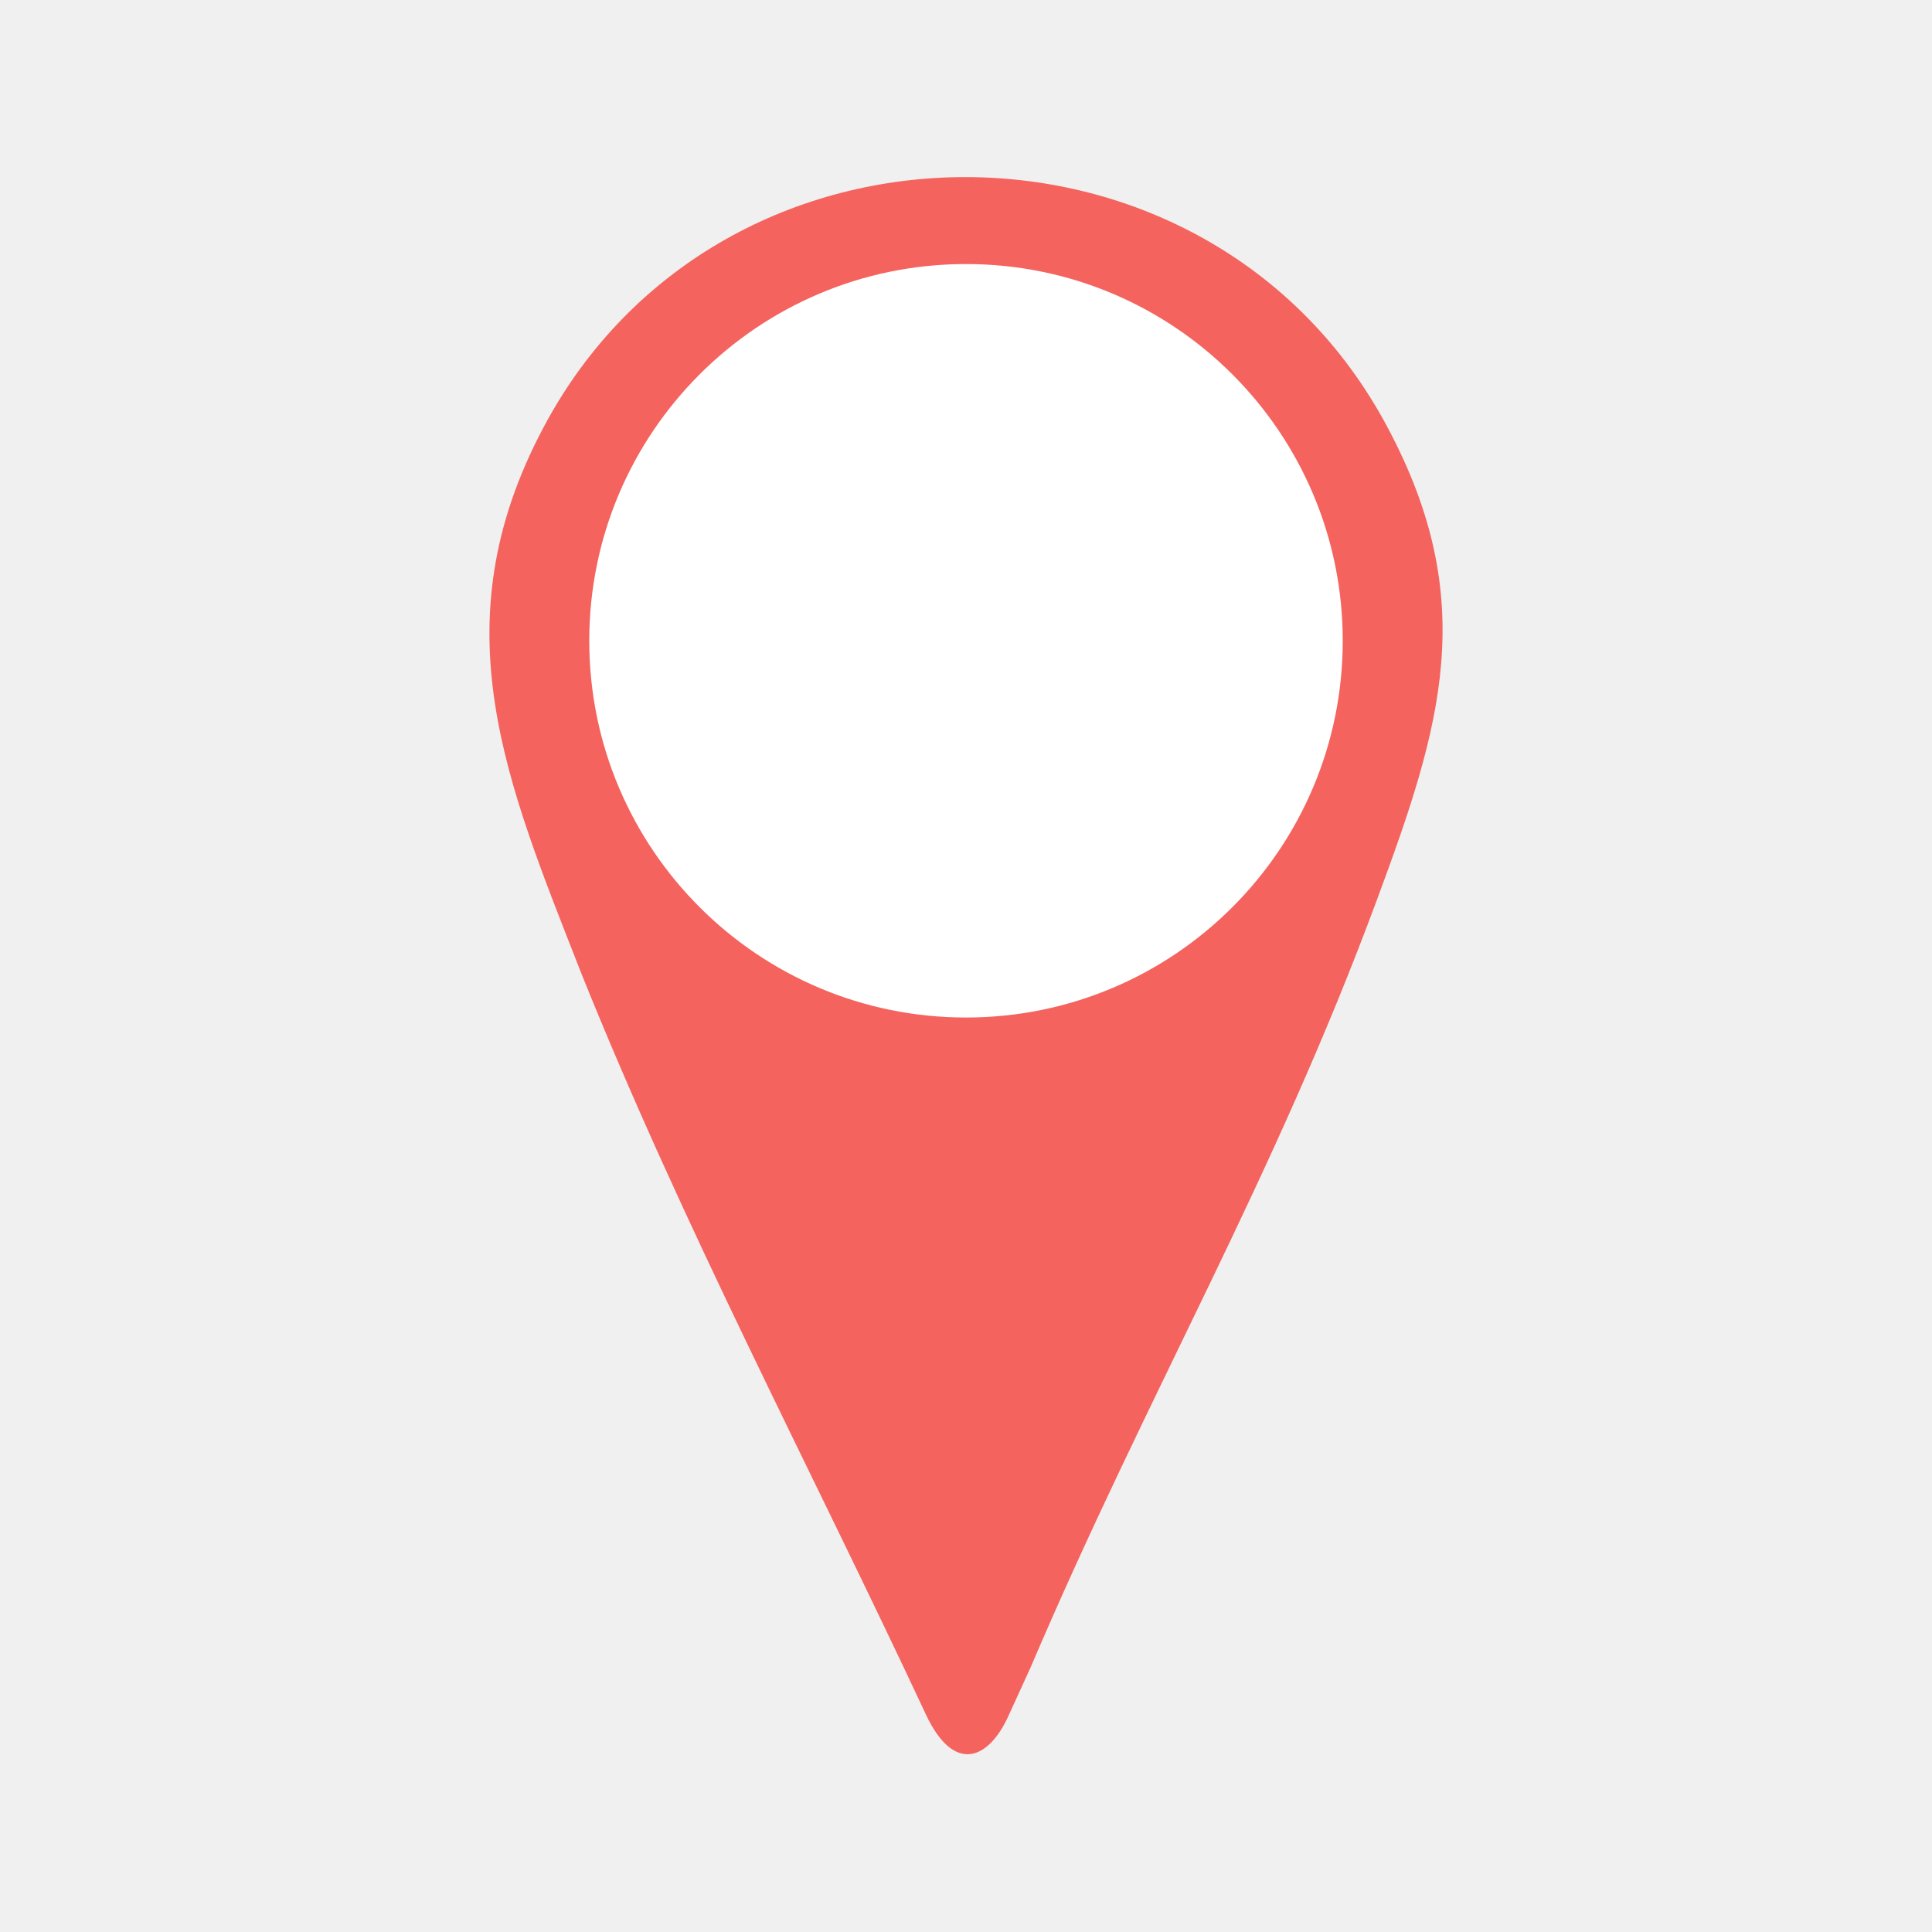
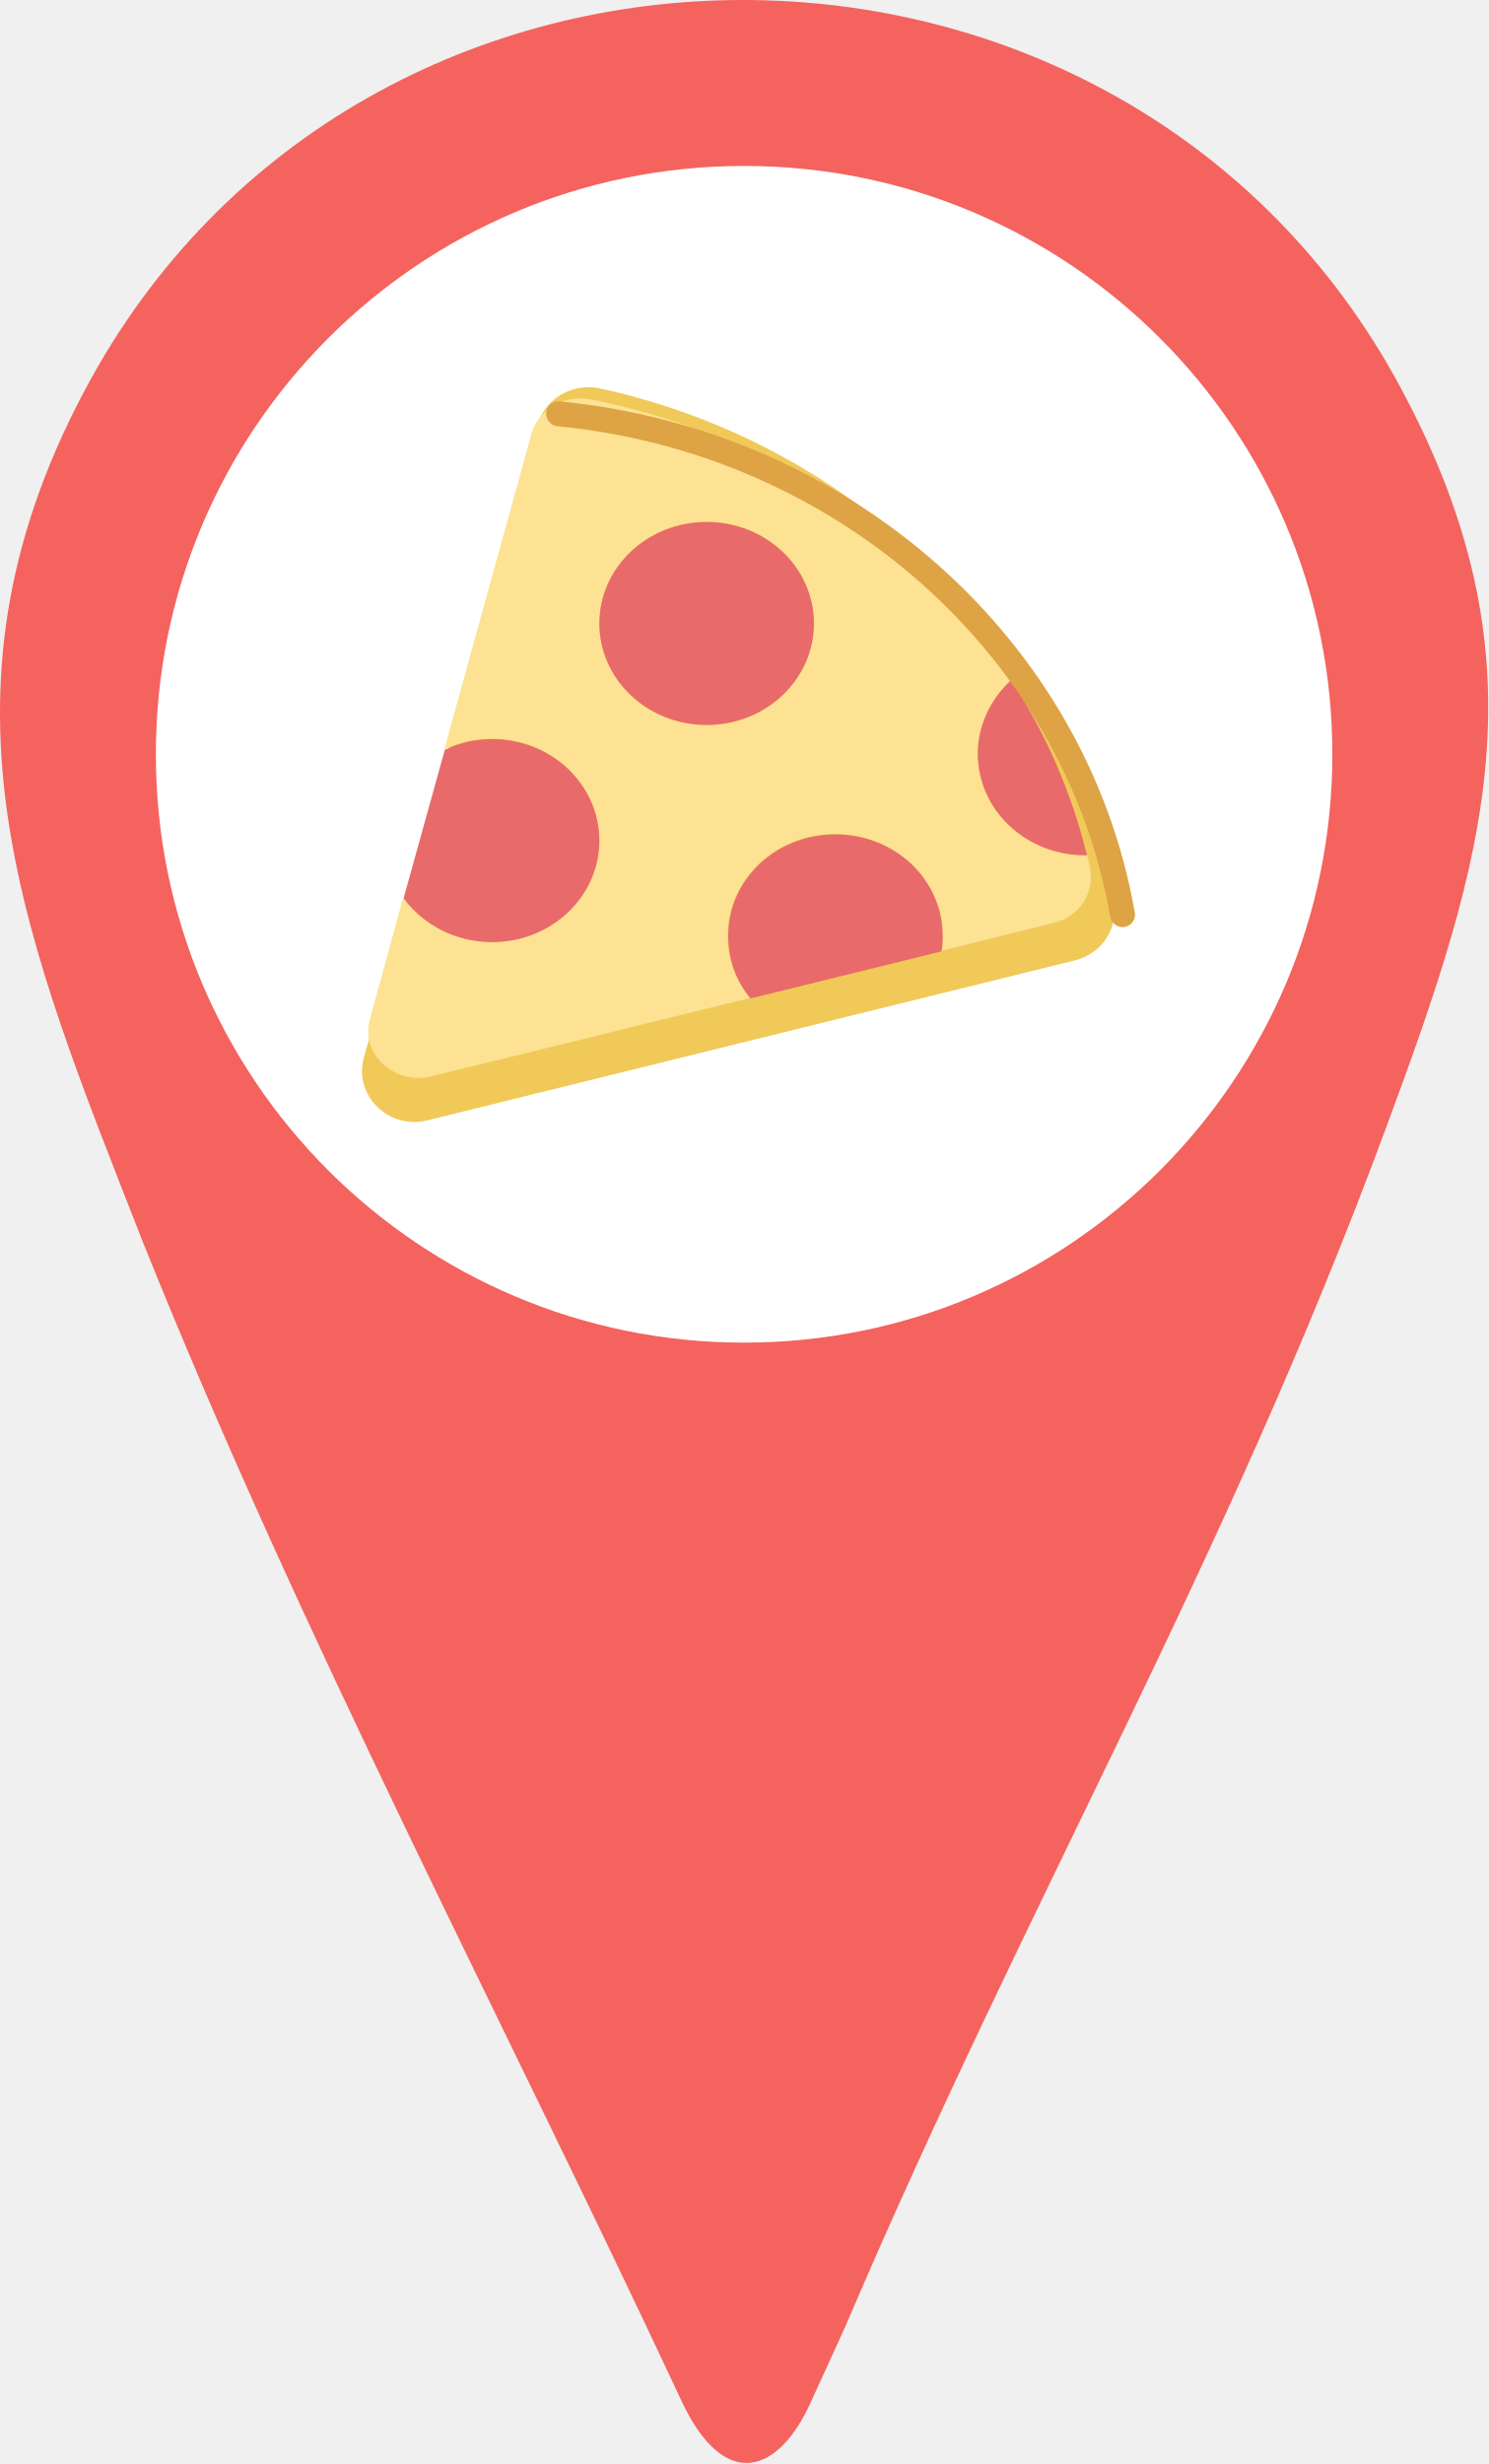
- <svg xmlns="http://www.w3.org/2000/svg" width="600" height="600" viewBox="0 0 600 600" fill="none">
-   <path d="M313.394 532.424C307.032 546.805 296.173 550.9 287.535 532.424C251.824 456.042 211.815 380.323 180.403 301.958C157.257 242.77 136.095 194.164 168.83 132.662C223.718 29.168 375.489 29.168 430.708 132.332C459.806 186.559 447.571 225.576 427.732 279.142C395.328 366.766 356.793 431.78 320.091 517.75L313.394 532.424ZM288.196 144.897C214.46 156.47 232.315 278.15 313.656 259.634C384.416 243.762 366.23 132.332 288.196 144.897Z" fill="#F4635E" />
-   <circle cx="300.059" cy="198.981" r="87.059" fill="white" />
-   <path d="M417 199C417 263.617 364.617 316 300 316C235.383 316 183 263.617 183 199C183 134.383 235.383 82 300 82C364.617 82 417 134.383 417 199Z" fill="white" />
+ <svg xmlns="http://www.w3.org/2000/svg" width="296" height="490" viewBox="0 0 296 490" fill="none">
+   <path d="M161.394 477.424C155.032 491.805 144.173 495.9 135.535 477.424C99.824 401.042 59.815 325.323 28.403 246.958C5.257 187.77 -15.905 139.164 16.83 77.662C71.718 -25.832 223.489 -25.832 278.708 77.332C307.806 131.559 295.571 170.576 275.732 224.142C243.328 311.766 204.793 376.78 168.091 462.75L161.394 477.424ZM136.196 89.897C62.46 101.47 80.316 223.15 161.656 204.634C232.416 188.762 214.23 77.332 136.196 89.897Z" fill="#F4635E" />
+   <circle cx="148" cy="150" r="117" fill="white" />
+   <path d="M213.864 190.97L85.031 222.788C77.299 224.727 70.312 217.852 72.362 210.361L106.922 84.498C108.413 79.122 114.002 76.037 119.498 77.271C170.827 88.552 211.163 128.391 221.503 178.895C222.621 184.271 219.361 189.56 213.864 190.97Z" fill="#F0C958" />
+   <path d="M216.84 172.548C216.654 171.667 216.468 170.874 216.188 170.081H215.816C204.078 170.081 194.483 161.09 194.483 149.897C194.483 144.256 196.998 139.056 201.097 135.266C183.118 107.149 153.122 86.525 117.816 79.474C112.413 78.328 107.104 81.325 105.706 86.26L88.379 149.015C91.174 147.693 94.341 146.9 97.788 146.9C109.619 146.9 119.121 155.978 119.121 167.084C119.121 178.189 109.619 187.268 97.788 187.268C90.522 187.268 84.094 183.83 80.182 178.542L73.568 202.692C71.612 209.567 78.412 215.825 85.771 214.062L149.21 198.461C146.322 195.112 144.738 190.705 144.738 186.034C144.738 174.84 154.24 165.85 166.071 165.85C177.902 165.85 187.403 174.84 187.403 186.034C187.403 187.091 187.403 188.149 187.124 189.119L209.481 183.566C214.791 182.332 217.865 177.396 216.747 172.46L216.84 172.548ZM140.546 144.168C128.809 144.168 119.214 135.177 119.214 123.984C119.214 112.79 128.809 103.8 140.546 103.8C152.284 103.8 161.879 112.878 161.879 123.984C161.879 135.089 152.377 144.168 140.546 144.168Z" fill="#FCE292" />
+   <path d="M187.502 186.122C187.502 187.18 187.502 188.238 187.223 189.207L149.308 198.55C146.421 195.201 144.837 190.794 144.837 186.122C144.837 174.929 154.339 165.938 166.169 165.938C178 165.938 187.502 174.929 187.502 186.122Z" fill="#E96A6A" />
+   <path d="M119.213 167.171C119.213 178.276 109.711 187.355 97.881 187.355C90.615 187.355 84.187 183.917 80.274 178.629L88.472 149.102C91.267 147.78 94.434 146.987 97.881 146.987C109.711 146.987 119.213 156.065 119.213 167.171Z" fill="#E96A6A" />
+   <path d="M140.549 144.169C152.331 144.169 161.882 135.132 161.882 123.985C161.882 112.838 152.331 103.801 140.549 103.801C128.768 103.801 119.217 112.838 119.217 123.985C119.217 135.132 128.768 144.169 140.549 144.169Z" fill="#E96A6A" />
+   <path d="M216.193 170.081H215.821C204.083 170.081 194.488 161.09 194.488 149.897C194.488 144.256 197.003 139.056 201.102 135.266C207.996 145.842 213.119 157.565 216.193 170.081Z" fill="#E96A6A" />
+   <path d="M111.11 82.294C167.562 87.759 213.954 128.567 223.269 181.892" stroke="#DDA345" stroke-width="4.951" stroke-miterlimit="10" stroke-linecap="round" />
</svg>
